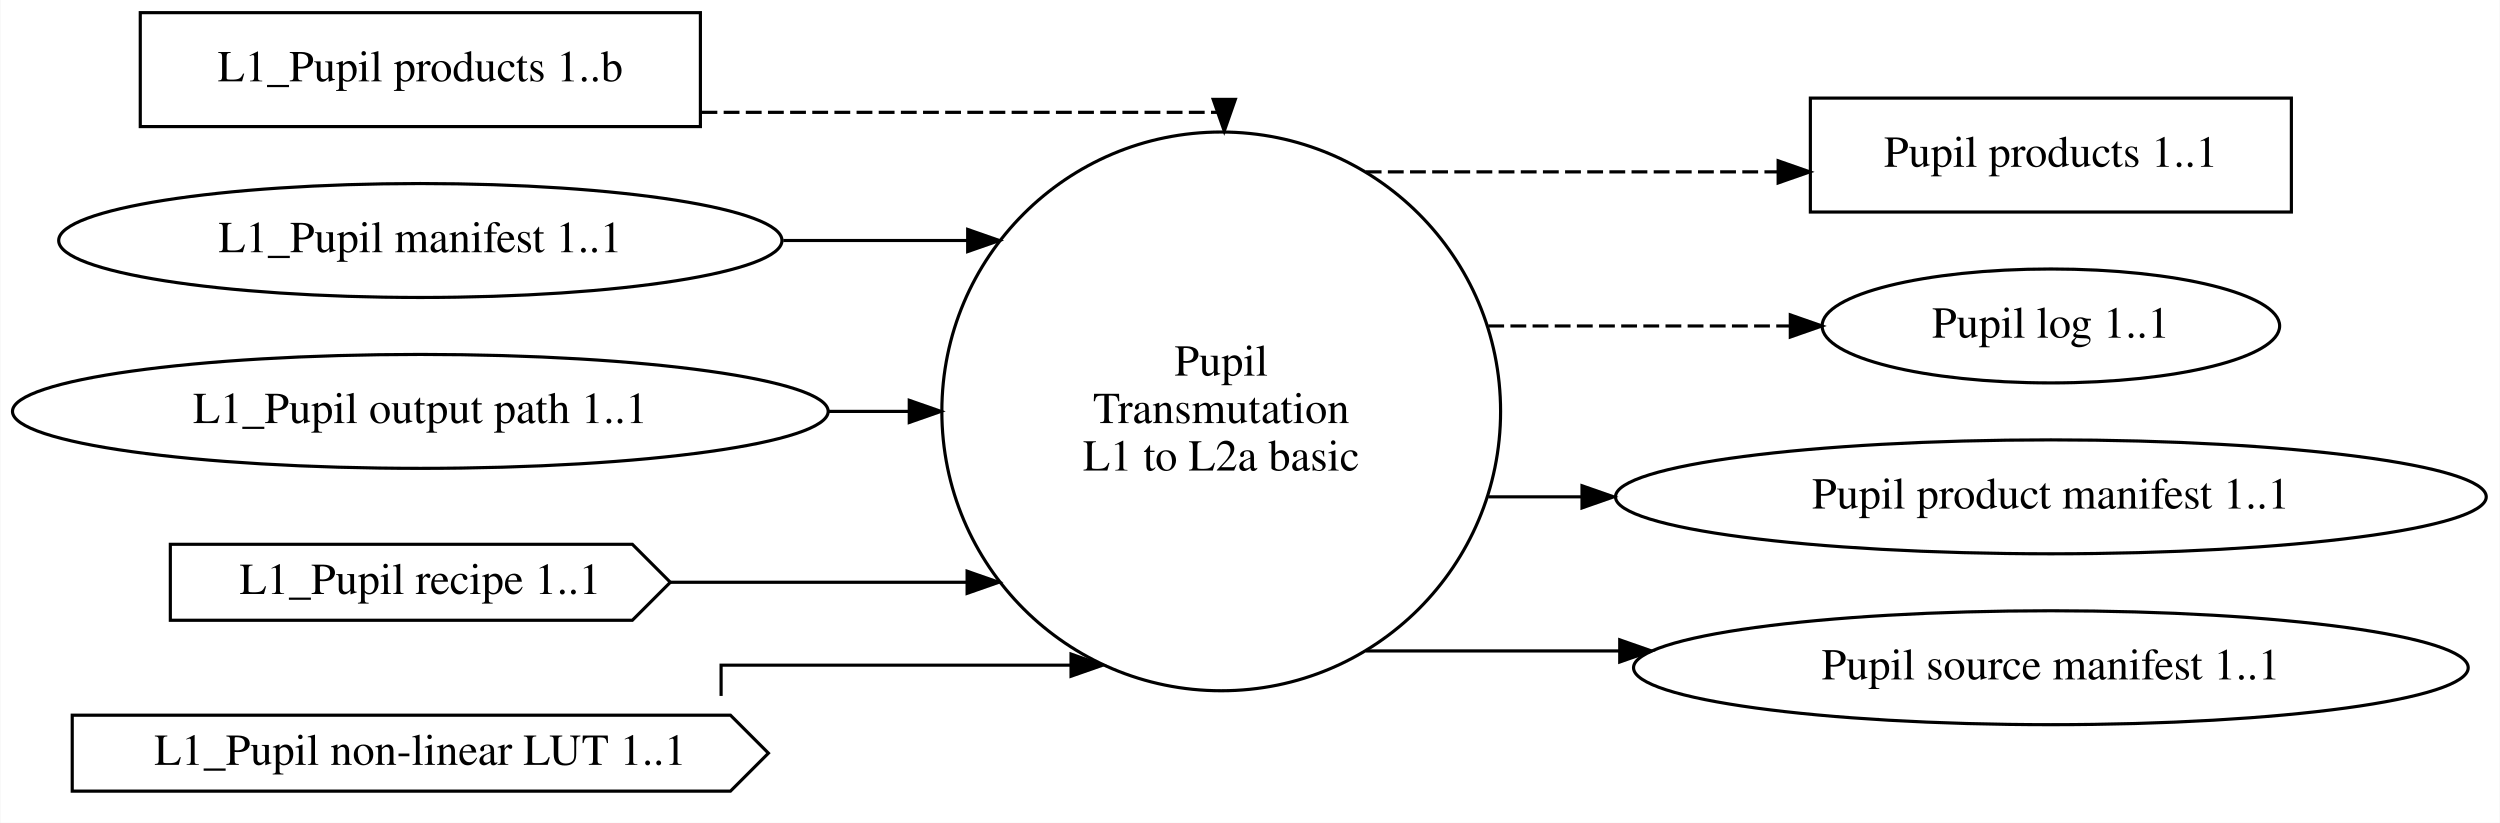
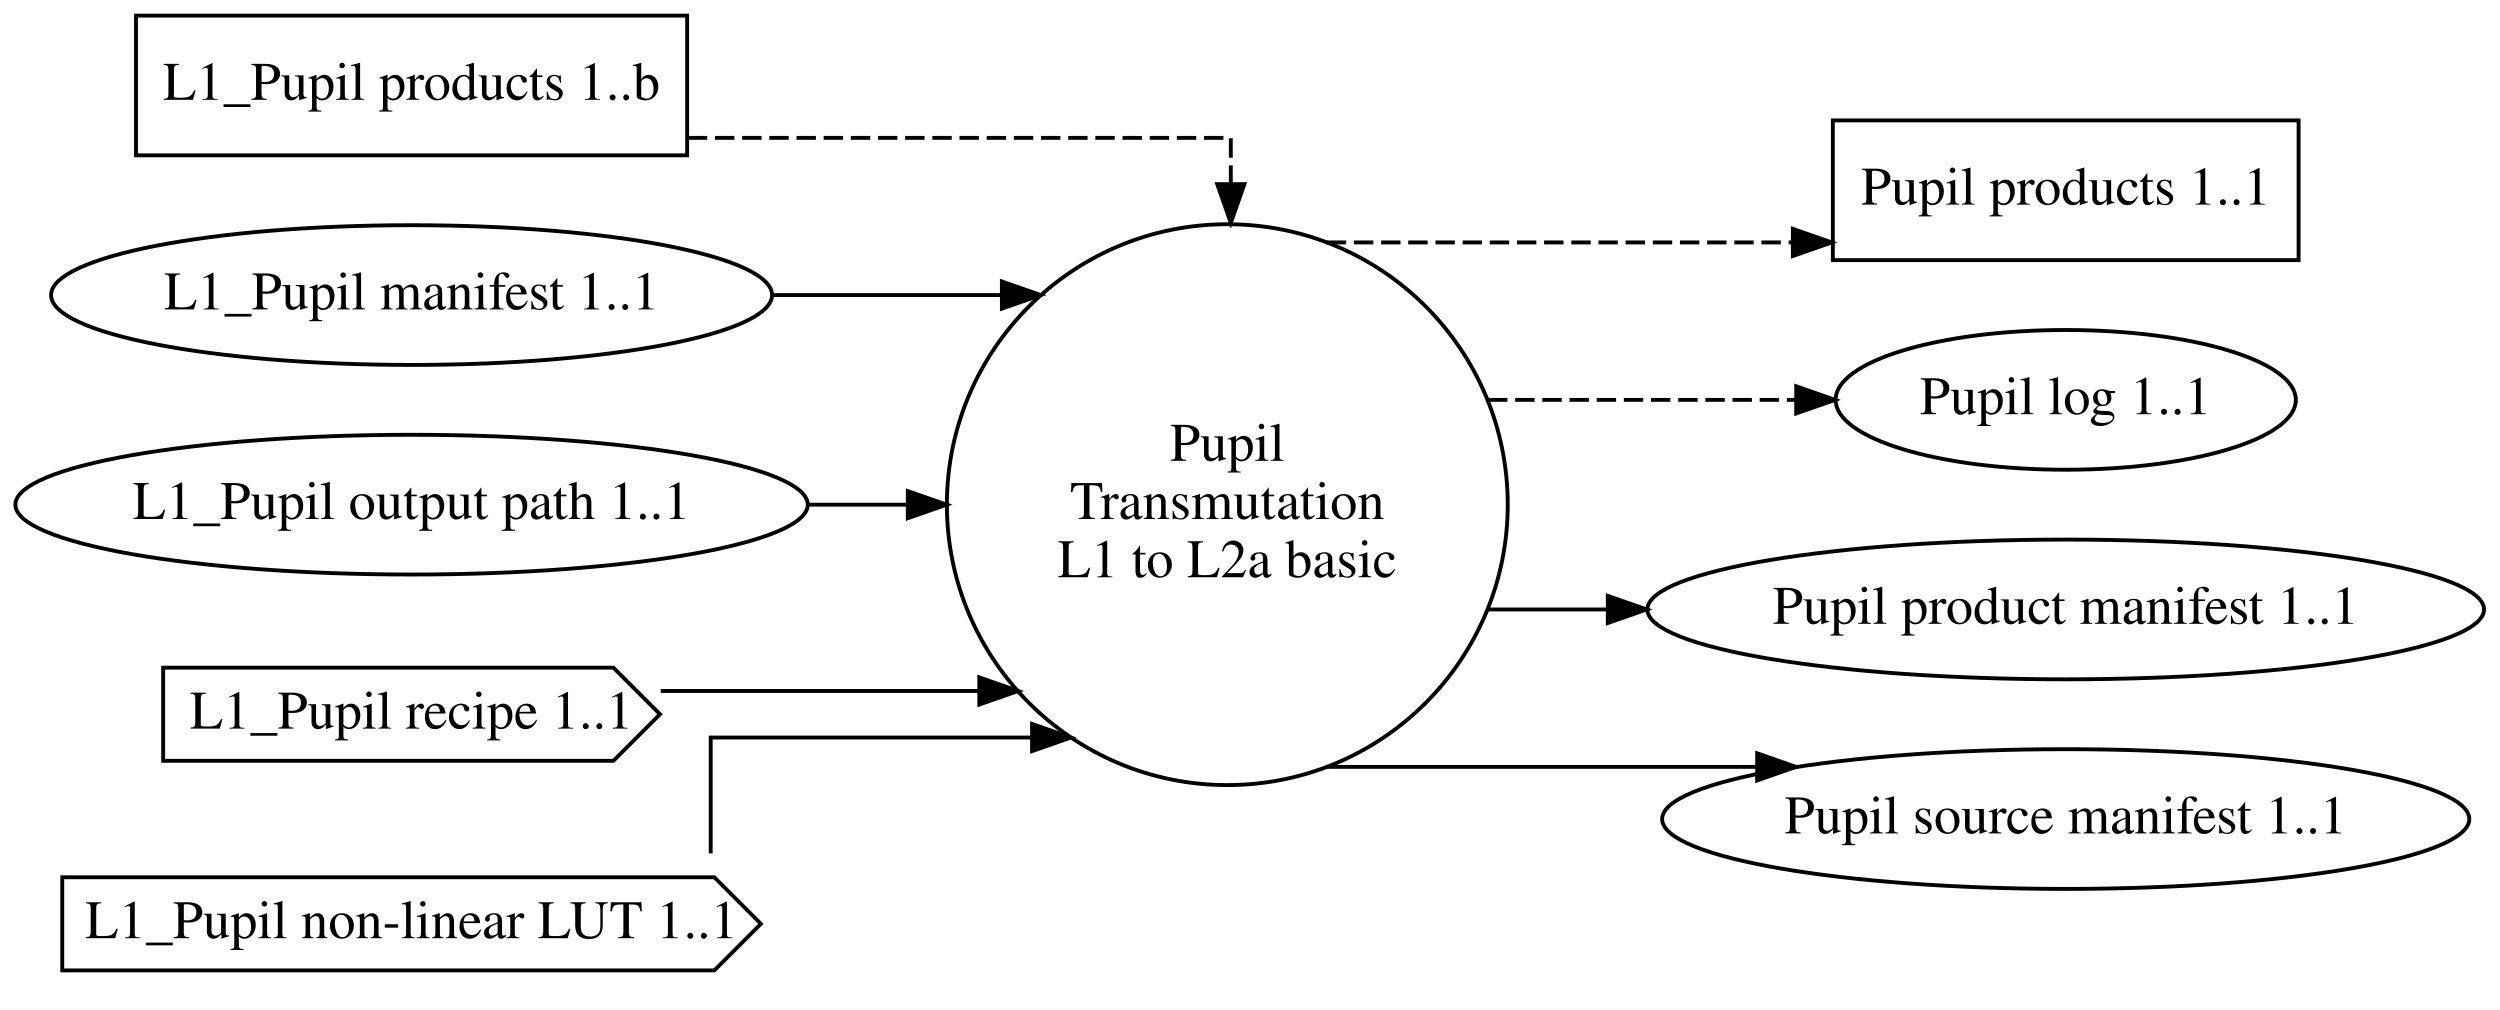
- <svg xmlns="http://www.w3.org/2000/svg" width="790pt" height="260pt" viewBox="0.00 0.00 789.73 260.00">
+ <svg xmlns="http://www.w3.org/2000/svg" width="644pt" height="260pt" viewBox="0.00 0.00 644.11 260.00">
  <g id="graph0" class="graph" transform="scale(1 1) rotate(0) translate(4 256)">
-     <polygon fill="white" stroke="transparent" points="-4,4 -4,-256 785.73,-256 785.73,4 -4,4" />
+     <polygon fill="white" stroke="transparent" points="-4,4 -4,-256 640.11,-256 640.11,4 -4,4" />
    <g id="node1" class="node">
-       <ellipse fill="none" stroke="black" cx="381.77" cy="-126" rx="88.28" ry="88.28" />
-       <text text-anchor="middle" x="381.77" y="-137.3" font-family="Times,serif" font-size="14.00">Pupil</text>
-       <text text-anchor="middle" x="381.77" y="-122.3" font-family="Times,serif" font-size="14.00">Transmutation</text>
-       <text text-anchor="middle" x="381.77" y="-107.3" font-family="Times,serif" font-size="14.00">L1 to L2a basic</text>
+       <ellipse fill="none" stroke="black" cx="312.21" cy="-126" rx="72.25" ry="72.25" />
+       <text text-anchor="middle" x="312.21" y="-137.3" font-family="Times,serif" font-size="14.00">Pupil</text>
+       <text text-anchor="middle" x="312.21" y="-122.3" font-family="Times,serif" font-size="14.00">Transmutation</text>
+       <text text-anchor="middle" x="312.21" y="-107.3" font-family="Times,serif" font-size="14.00">L1 to L2a basic</text>
    </g>
    <g id="node7" class="node">
-       <polygon fill="none" stroke="black" points="719.94,-225 567.94,-225 567.94,-189 719.94,-189 719.94,-225" />
-       <text text-anchor="middle" x="643.94" y="-203.3" font-family="Times,serif" font-size="14.00">Pupil products 1..1</text>
+       <polygon fill="none" stroke="black" points="588.22,-225 468.22,-225 468.22,-189 588.22,-189 588.22,-225" />
+       <text text-anchor="middle" x="528.22" y="-203.3" font-family="Times,serif" font-size="14.00">Pupil products 1..1</text>
    </g>
    <g id="edge6" class="edge">
-       <path fill="none" stroke="black" stroke-dasharray="5,2" d="M427.43,-201.69C427.43,-201.69 557.76,-201.69 557.76,-201.69" />
-       <polygon fill="black" stroke="black" points="557.76,-205.19 567.76,-201.69 557.76,-198.19 557.76,-205.19" />
+       <path fill="none" stroke="black" stroke-dasharray="5,2" d="M337.83,-193.56C337.83,-193.56 457.92,-193.56 457.92,-193.56" />
+       <polygon fill="black" stroke="black" points="457.92,-197.06 467.92,-193.56 457.92,-190.06 457.92,-197.06" />
    </g>
    <g id="node8" class="node">
-       <ellipse fill="none" stroke="black" cx="643.94" cy="-153" rx="72.29" ry="18" />
-       <text text-anchor="middle" x="643.94" y="-149.3" font-family="Times,serif" font-size="14.00">Pupil log 1..1</text>
+       <ellipse fill="none" stroke="black" cx="528.22" cy="-153" rx="59.29" ry="18" />
+       <text text-anchor="middle" x="528.22" y="-149.3" font-family="Times,serif" font-size="14.00">Pupil log 1..1</text>
    </g>
    <g id="edge9" class="edge">
-       <path fill="none" stroke="black" stroke-dasharray="5,2" d="M466.16,-153C466.16,-153 561.6,-153 561.6,-153" />
-       <polygon fill="black" stroke="black" points="561.6,-156.5 571.6,-153 561.6,-149.5 561.6,-156.5" />
+       <path fill="none" stroke="black" stroke-dasharray="5,2" d="M379.37,-153C379.37,-153 458.78,-153 458.78,-153" />
+       <polygon fill="black" stroke="black" points="458.78,-156.5 468.78,-153 458.78,-149.5 458.78,-156.5" />
    </g>
    <g id="node9" class="node">
-       <ellipse fill="none" stroke="black" cx="643.94" cy="-99" rx="137.58" ry="18" />
-       <text text-anchor="middle" x="643.94" y="-95.3" font-family="Times,serif" font-size="14.00">Pupil product manifest 1..1</text>
+       <ellipse fill="none" stroke="black" cx="528.22" cy="-99" rx="107.78" ry="18" />
+       <text text-anchor="middle" x="528.22" y="-95.3" font-family="Times,serif" font-size="14.00">Pupil product manifest 1..1</text>
    </g>
    <g id="edge7" class="edge">
-       <path fill="none" stroke="black" d="M466.16,-99C466.16,-99 495.78,-99 495.78,-99" />
-       <polygon fill="black" stroke="black" points="495.78,-102.5 505.78,-99 495.78,-95.5 495.78,-102.5" />
+       <path fill="none" stroke="black" d="M379.37,-99C379.37,-99 410.24,-99 410.24,-99" />
+       <polygon fill="black" stroke="black" points="410.24,-102.5 420.24,-99 410.24,-95.5 410.24,-102.5" />
    </g>
    <g id="node10" class="node">
-       <ellipse fill="none" stroke="black" cx="643.94" cy="-45" rx="131.88" ry="18" />
-       <text text-anchor="middle" x="643.94" y="-41.3" font-family="Times,serif" font-size="14.00">Pupil source manifest 1..1</text>
+       <ellipse fill="none" stroke="black" cx="528.22" cy="-45" rx="103.98" ry="18" />
+       <text text-anchor="middle" x="528.22" y="-41.3" font-family="Times,serif" font-size="14.00">Pupil source manifest 1..1</text>
    </g>
    <g id="edge8" class="edge">
-       <path fill="none" stroke="black" d="M427.43,-50.31C427.43,-50.31 507.7,-50.31 507.7,-50.31" />
-       <polygon fill="black" stroke="black" points="507.7,-53.81 517.7,-50.31 507.7,-46.81 507.7,-53.81" />
+       <path fill="none" stroke="black" d="M337.83,-58.44C337.83,-58.44 448.72,-58.44 448.72,-58.44" />
+       <polygon fill="black" stroke="black" points="448.72,-61.94 458.72,-58.44 448.72,-54.94 448.72,-61.94" />
    </g>
    <g id="node2" class="node">
-       <polygon fill="none" stroke="black" points="217.19,-252 40.19,-252 40.19,-216 217.19,-216 217.19,-252" />
-       <text text-anchor="middle" x="128.69" y="-230.3" font-family="Times,serif" font-size="14.00">L1_Pupil products 1..b</text>
+       <polygon fill="none" stroke="black" points="173.04,-252 31.04,-252 31.04,-216 173.04,-216 173.04,-252" />
+       <text text-anchor="middle" x="102.04" y="-230.3" font-family="Times,serif" font-size="14.00">L1_Pupil products 1..b</text>
    </g>
    <g id="edge1" class="edge">
-       <path fill="none" stroke="black" stroke-dasharray="5,2" d="M217.54,-220.5C290.8,-220.5 382.73,-220.5 382.73,-220.5 382.73,-220.5 382.73,-219.91 382.73,-219.91" />
-       <polygon fill="black" stroke="black" points="386.23,-224.59 382.73,-214.59 379.23,-224.59 386.23,-224.59" />
+       <path fill="none" stroke="black" stroke-dasharray="5,2" d="M173.21,-220.5C234.48,-220.5 313.11,-220.5 313.11,-220.5 313.11,-220.5 313.11,-208.58 313.11,-208.58" />
+       <polygon fill="black" stroke="black" points="316.61,-208.58 313.11,-198.58 309.61,-208.58 316.61,-208.58" />
    </g>
    <g id="node3" class="node">
-       <ellipse fill="none" stroke="black" cx="128.69" cy="-180" rx="114.28" ry="18" />
-       <text text-anchor="middle" x="128.69" y="-176.3" font-family="Times,serif" font-size="14.00">L1_Pupil manifest 1..1</text>
+       <ellipse fill="none" stroke="black" cx="102.04" cy="-180" rx="92.88" ry="18" />
+       <text text-anchor="middle" x="102.04" y="-176.3" font-family="Times,serif" font-size="14.00">L1_Pupil manifest 1..1</text>
    </g>
    <g id="edge2" class="edge">
-       <path fill="none" stroke="black" d="M243.38,-180C243.38,-180 301.65,-180 301.65,-180" />
-       <polygon fill="black" stroke="black" points="301.65,-183.5 311.65,-180 301.65,-176.5 301.65,-183.5" />
+       <path fill="none" stroke="black" d="M195.14,-180C195.14,-180 254.13,-180 254.13,-180" />
+       <polygon fill="black" stroke="black" points="254.13,-183.5 264.13,-180 254.13,-176.5 254.13,-183.5" />
    </g>
    <g id="node4" class="node">
-       <ellipse fill="none" stroke="black" cx="128.69" cy="-126" rx="128.88" ry="18" />
-       <text text-anchor="middle" x="128.69" y="-122.3" font-family="Times,serif" font-size="14.00">L1_Pupil output path 1..1</text>
+       <ellipse fill="none" stroke="black" cx="102.04" cy="-126" rx="102.08" ry="18" />
+       <text text-anchor="middle" x="102.04" y="-122.3" font-family="Times,serif" font-size="14.00">L1_Pupil output path 1..1</text>
    </g>
    <g id="edge3" class="edge">
-       <path fill="none" stroke="black" d="M257.45,-126C257.45,-126 283.19,-126 283.19,-126" />
-       <polygon fill="black" stroke="black" points="283.19,-129.5 293.19,-126 283.19,-122.5 283.19,-129.5" />
+       <path fill="none" stroke="black" d="M204.35,-126C204.35,-126 229.89,-126 229.89,-126" />
+       <polygon fill="black" stroke="black" points="229.89,-129.5 239.89,-126 229.89,-122.5 229.89,-129.5" />
    </g>
    <g id="node5" class="node">
-       <polygon fill="none" stroke="black" points="195.69,-84 49.69,-84 49.69,-60 195.69,-60 207.69,-72 195.69,-84" />
-       <text text-anchor="middle" x="128.69" y="-68.3" font-family="Times,serif" font-size="14.00">L1_Pupil recipe 1..1</text>
+       <polygon fill="none" stroke="black" points="154.04,-84 38.04,-84 38.04,-60 154.04,-60 166.04,-72 154.04,-84" />
+       <text text-anchor="middle" x="102.04" y="-68.3" font-family="Times,serif" font-size="14.00">L1_Pupil recipe 1..1</text>
    </g>
    <g id="edge4" class="edge">
-       <path fill="none" stroke="black" d="M207.72,-72C207.72,-72 301.47,-72 301.47,-72" />
-       <polygon fill="black" stroke="black" points="301.47,-75.5 311.47,-72 301.47,-68.5 301.47,-75.5" />
+       <path fill="none" stroke="black" d="M166.24,-78C166.24,-78 248.31,-78 248.31,-78" />
+       <polygon fill="black" stroke="black" points="248.31,-81.5 258.31,-78 248.31,-74.5 248.31,-81.5" />
    </g>
    <g id="node6" class="node">
-       <polygon fill="none" stroke="black" points="226.69,-30 18.69,-30 18.69,-6 226.69,-6 238.69,-18 226.69,-30" />
-       <text text-anchor="middle" x="128.69" y="-14.3" font-family="Times,serif" font-size="14.00">L1_Pupil non-linear LUT 1..1</text>
+       <polygon fill="none" stroke="black" points="180.04,-30 12.04,-30 12.04,-6 180.04,-6 192.04,-18 180.04,-30" />
+       <text text-anchor="middle" x="102.04" y="-14.3" font-family="Times,serif" font-size="14.00">L1_Pupil non-linear LUT 1..1</text>
    </g>
    <g id="edge5" class="edge">
-       <path fill="none" stroke="black" d="M223.73,-36.08C223.73,-41.39 223.73,-45.81 223.73,-45.81 223.73,-45.81 334.31,-45.81 334.31,-45.81" />
-       <polygon fill="black" stroke="black" points="334.31,-49.31 344.31,-45.81 334.31,-42.31 334.31,-49.31" />
+       <path fill="none" stroke="black" d="M179.11,-36.15C179.11,-49.74 179.11,-66 179.11,-66 179.11,-66 261.91,-66 261.91,-66" />
+       <polygon fill="black" stroke="black" points="261.91,-69.5 271.91,-66 261.91,-62.5 261.91,-69.5" />
    </g>
  </g>
</svg>
